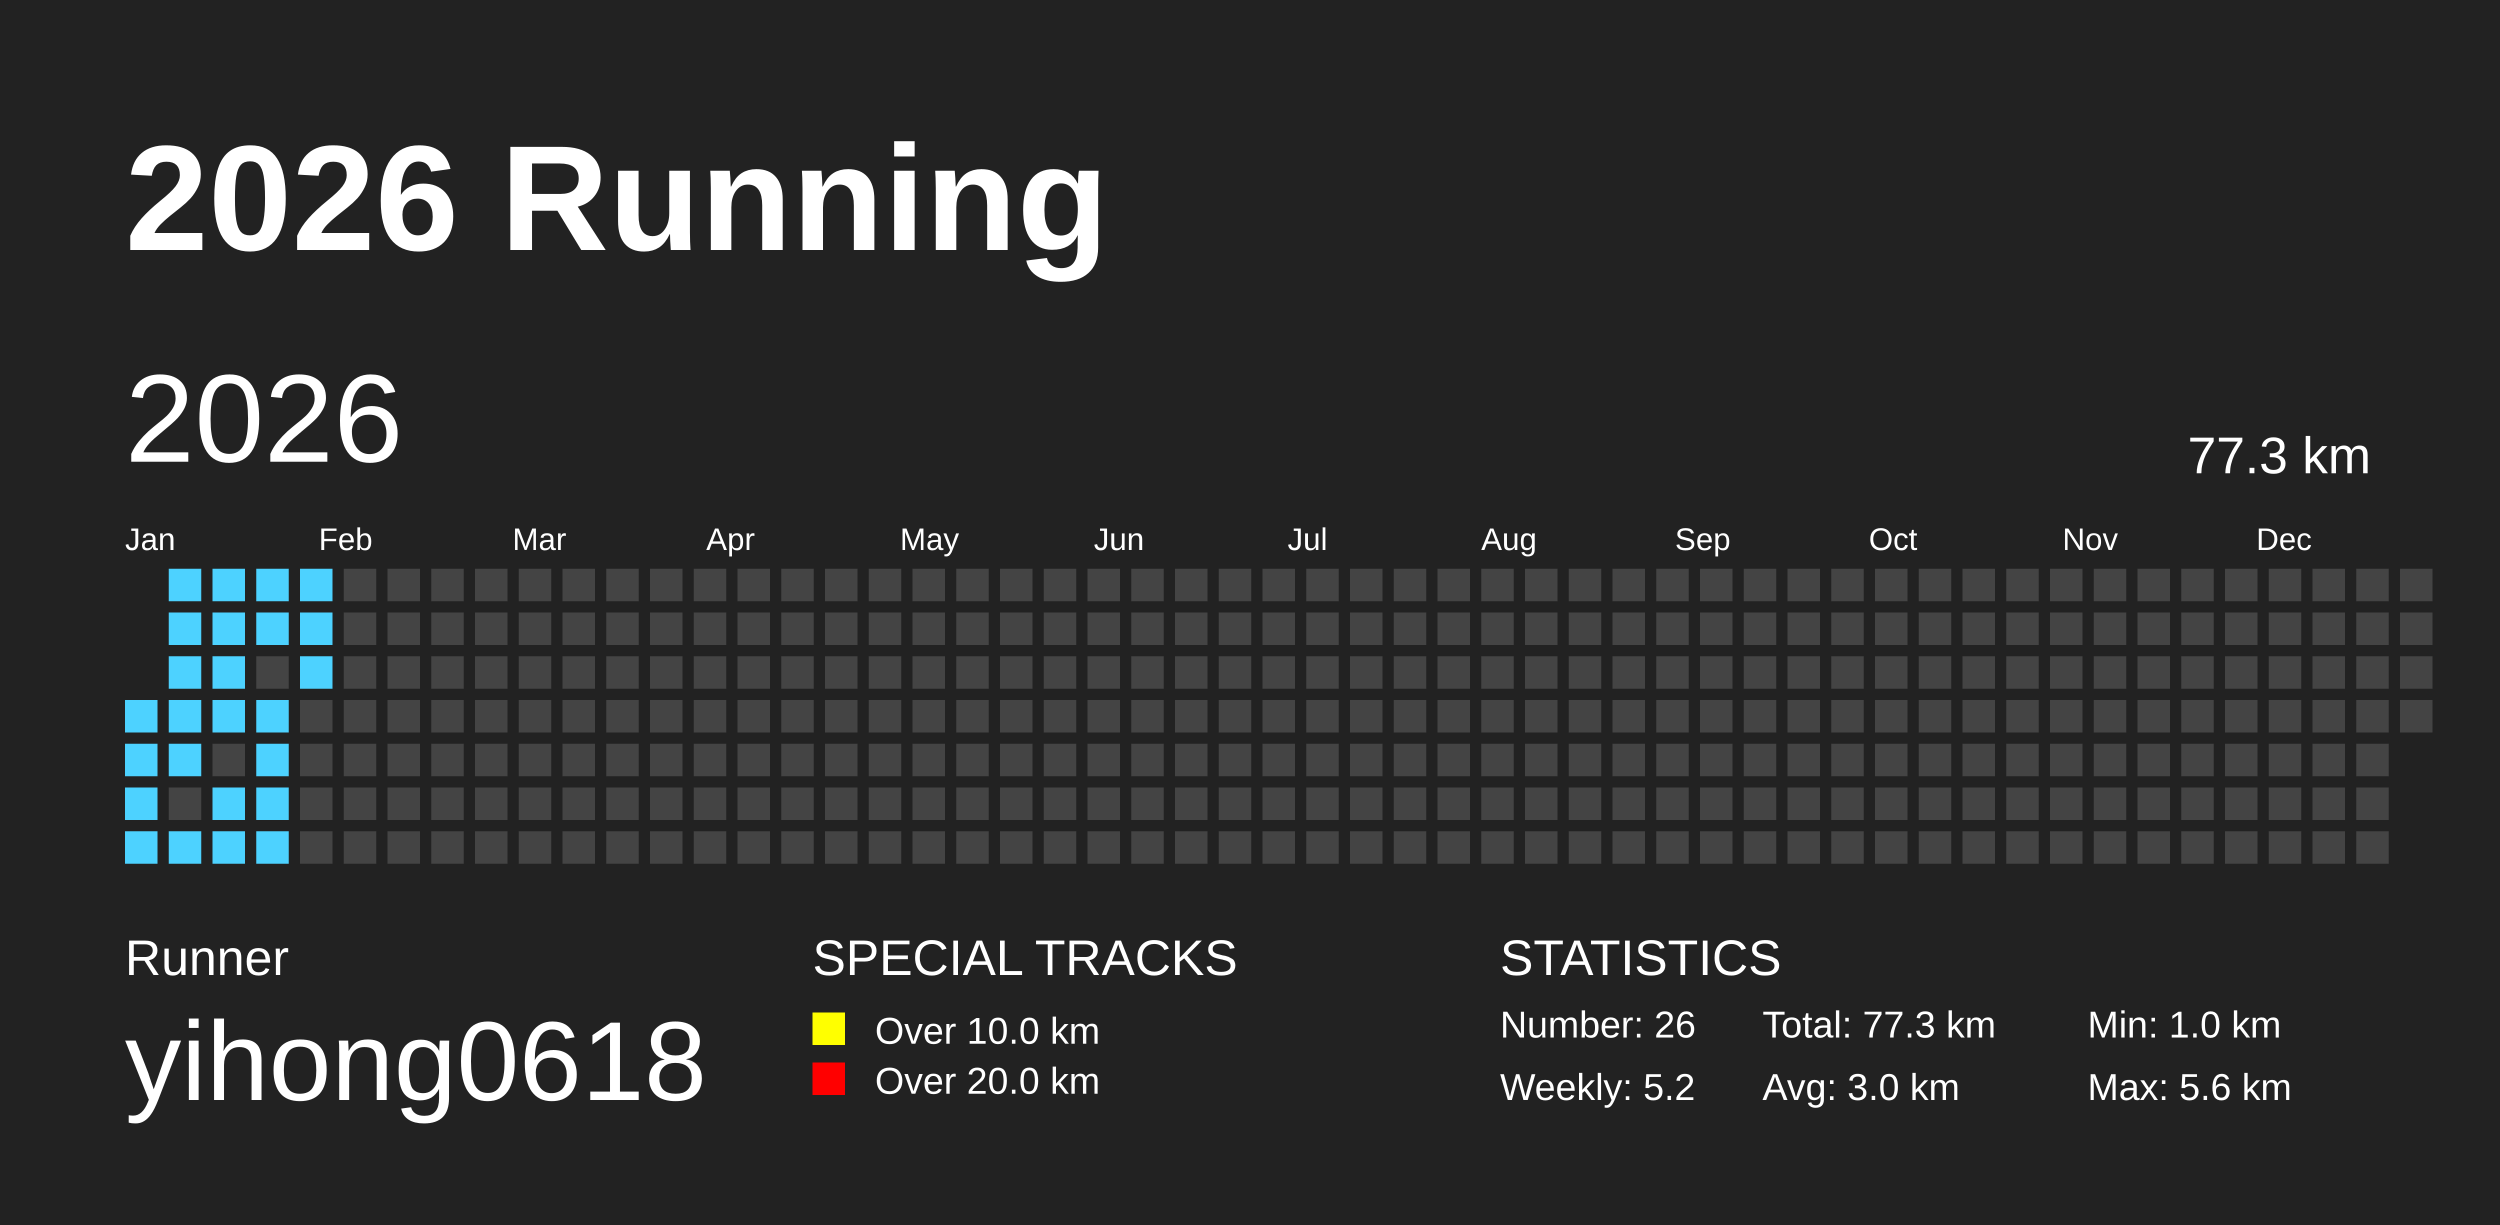
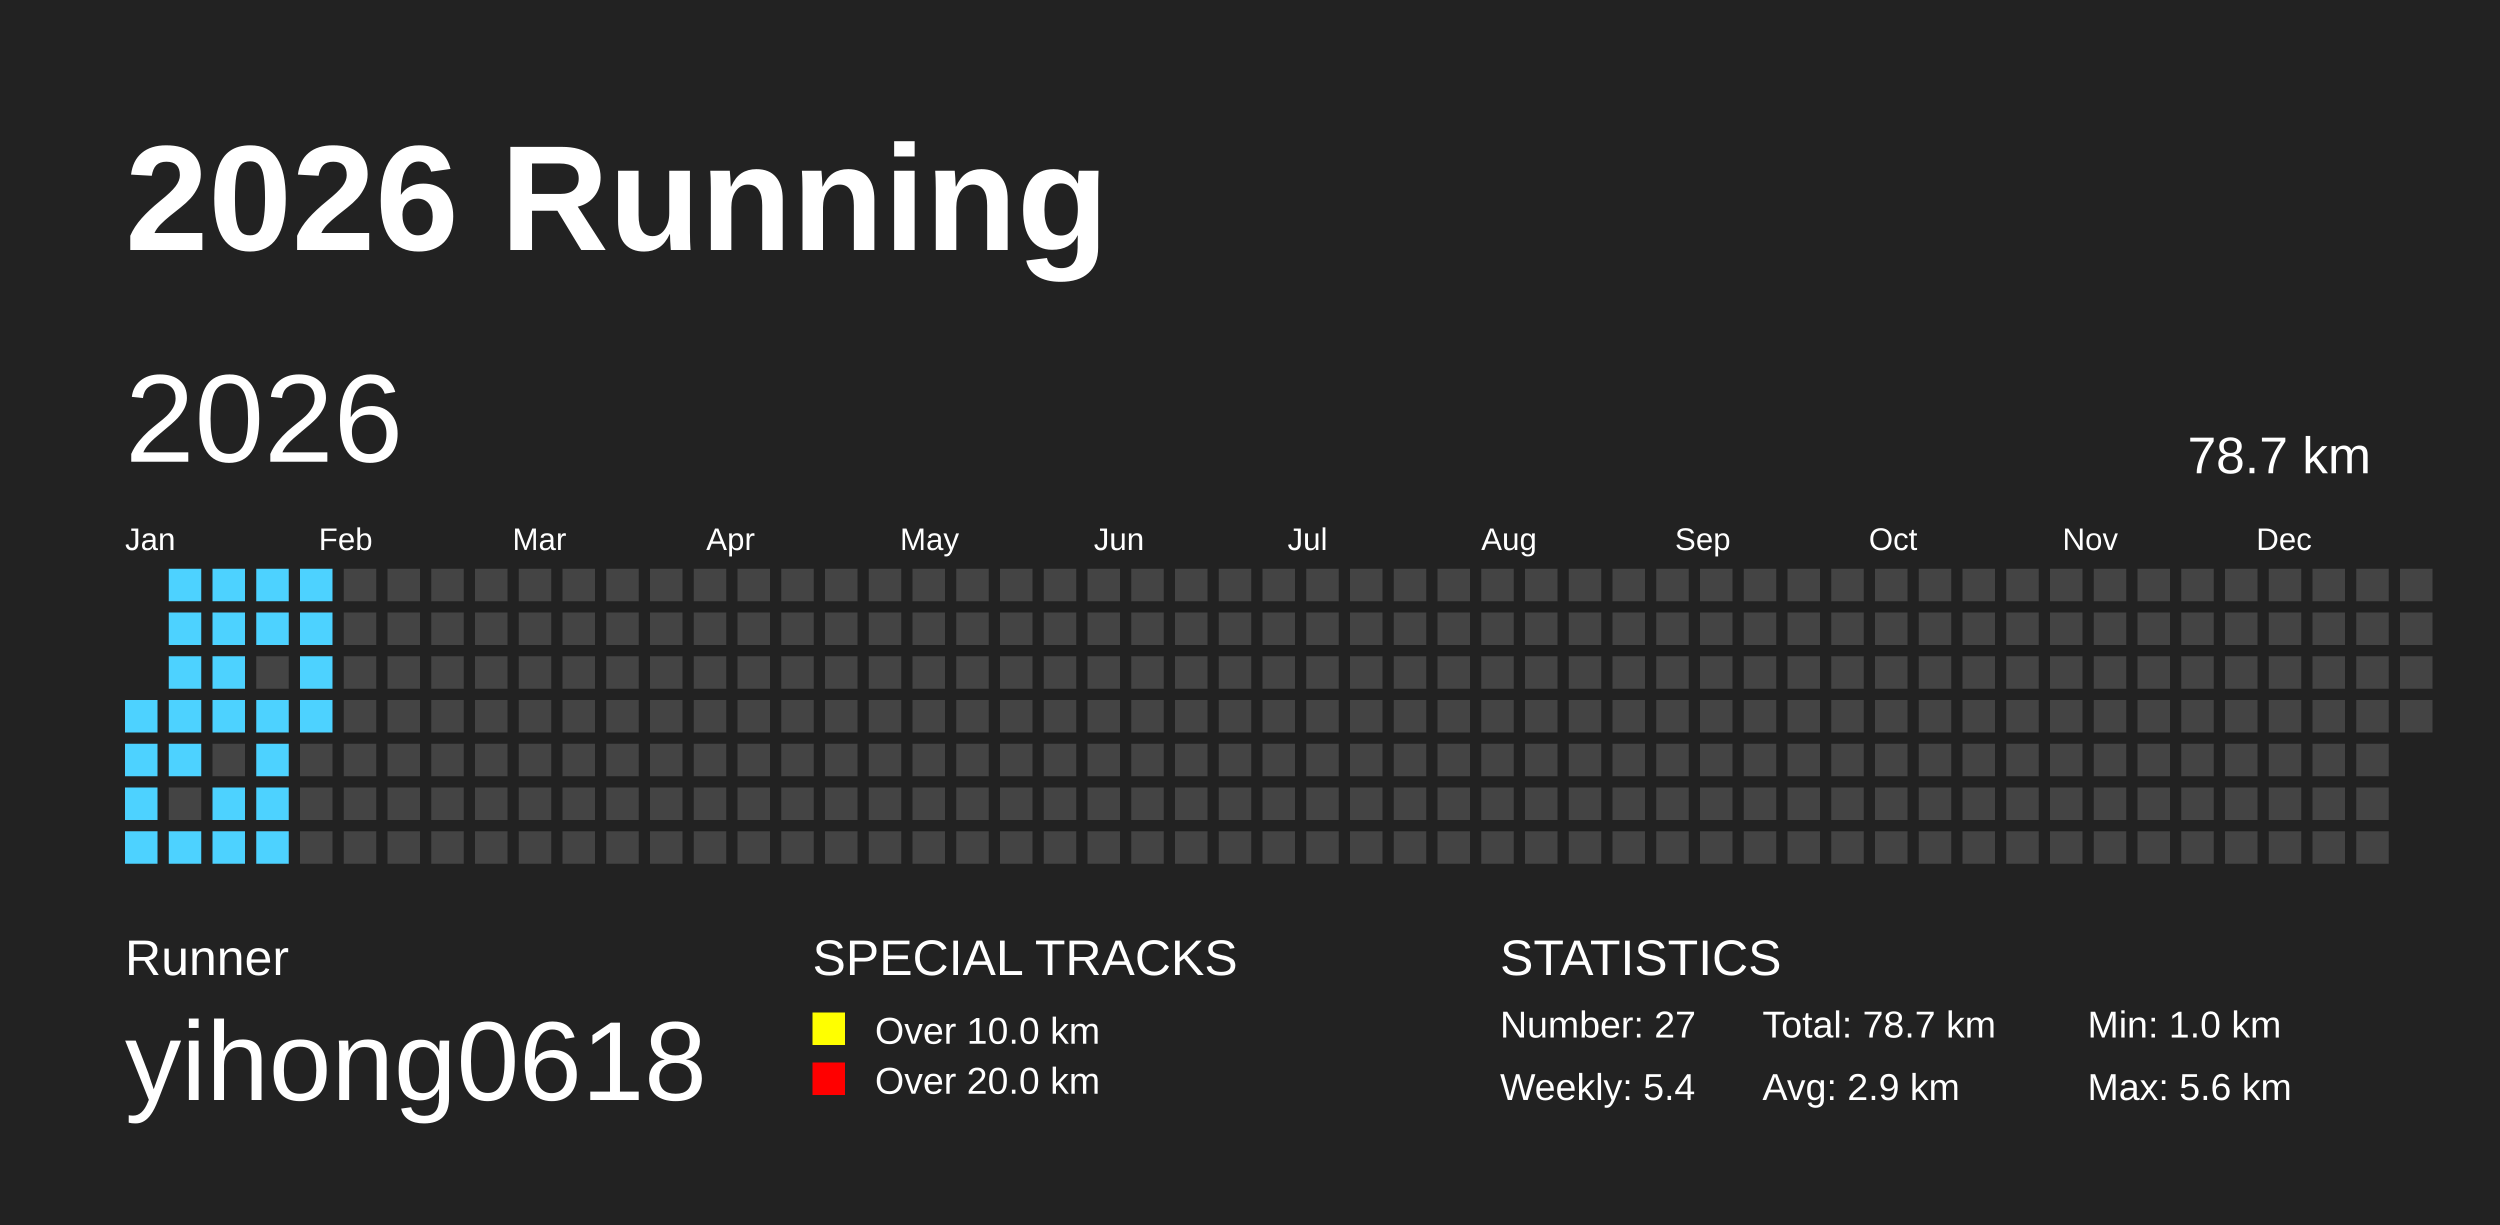
<svg xmlns="http://www.w3.org/2000/svg" baseProfile="full" height="98mm" version="1.1" viewBox="0,0,200,98" width="200mm">
  <defs />
  <rect fill="#222222" height="98" width="200" x="0" y="0" />
  <text fill="#FFFFFF" style="font-size:12px; font-family:Arial; font-weight:bold;" x="10" y="20">2026 Running</text>
  <text fill="#FFFFFF" style="font-size:4px; font-family:Arial" x="10" y="78">Runner</text>
  <text fill="#FFFFFF" style="font-size:9px; font-family:Arial" x="10" y="88">yihong0618</text>
  <text fill="#FFFFFF" style="font-size:4px; font-family:Arial" x="65" y="78">SPECIAL TRACKS</text>
  <rect fill="yellow" height="2.6" width="2.6" x="65" y="81" />
  <text fill="#FFFFFF" style="font-size:3px; font-family:Arial" x="70" y="83.5">Over 10.0 km</text>
  <rect fill="red" height="2.6" width="2.6" x="65" y="85" />
  <text fill="#FFFFFF" style="font-size:3px; font-family:Arial" x="70" y="87.5">Over 20.0 km</text>
  <text fill="#FFFFFF" style="font-size:4px; font-family:Arial" x="120" y="78">STATISTICS</text>
-   <text fill="#FFFFFF" style="font-size:3px; font-family:Arial" x="120" y="83">Number: 26</text>
-   <text fill="#FFFFFF" style="font-size:3px; font-family:Arial" x="120" y="88">Weekly: 5.2</text>
-   <text fill="#FFFFFF" style="font-size:3px; font-family:Arial" x="141" y="83">Total: 77.3 km</text>
-   <text fill="#FFFFFF" style="font-size:3px; font-family:Arial" x="141" y="88">Avg: 3.0 km</text>
+   <text fill="#FFFFFF" style="font-size:3px; font-family:Arial" x="120" y="83">Number: 27</text>
+   <text fill="#FFFFFF" style="font-size:3px; font-family:Arial" x="120" y="88">Weekly: 5.4</text>
+   <text fill="#FFFFFF" style="font-size:3px; font-family:Arial" x="141" y="83">Total: 78.7 km</text>
+   <text fill="#FFFFFF" style="font-size:3px; font-family:Arial" x="141" y="88">Avg: 2.9 km</text>
  <text fill="#FFFFFF" style="font-size:3px; font-family:Arial" x="167" y="83">Min: 1.0 km</text>
  <text fill="#FFFFFF" style="font-size:3px; font-family:Arial" x="167" y="88">Max: 5.6 km</text>
  <text dominant-baseline="hanging" fill="#FFFFFF" style="font-size:10.0px; font-family:Arial;" x="10" y="30">2026</text>
-   <text dominant-baseline="hanging" fill="#FFFFFF" style="font-size:4.125px; font-family:Arial;" x="175" y="35">77.3 km</text>
+   <text dominant-baseline="hanging" fill="#FFFFFF" style="font-size:4.125px; font-family:Arial;" x="175" y="35">78.7 km</text>
  <text fill="#FFFFFF" style="font-size:2.5px; font-family:Arial" x="10.0" y="44">Jan</text>
  <text fill="#FFFFFF" style="font-size:2.5px; font-family:Arial" x="25.5" y="44">Feb</text>
  <text fill="#FFFFFF" style="font-size:2.5px; font-family:Arial" x="41.0" y="44">Mar</text>
  <text fill="#FFFFFF" style="font-size:2.5px; font-family:Arial" x="56.5" y="44">Apr</text>
  <text fill="#FFFFFF" style="font-size:2.5px; font-family:Arial" x="72.0" y="44">May</text>
  <text fill="#FFFFFF" style="font-size:2.5px; font-family:Arial" x="87.5" y="44">Jun</text>
  <text fill="#FFFFFF" style="font-size:2.5px; font-family:Arial" x="103.0" y="44">Jul</text>
  <text fill="#FFFFFF" style="font-size:2.5px; font-family:Arial" x="118.5" y="44">Aug</text>
  <text fill="#FFFFFF" style="font-size:2.5px; font-family:Arial" x="134.0" y="44">Sep</text>
  <text fill="#FFFFFF" style="font-size:2.5px; font-family:Arial" x="149.5" y="44">Oct</text>
  <text fill="#FFFFFF" style="font-size:2.5px; font-family:Arial" x="165.0" y="44">Nov</text>
  <text fill="#FFFFFF" style="font-size:2.5px; font-family:Arial" x="180.5" y="44">Dec</text>
  <rect fill="#4DD2FF" height="2.6" width="2.6" x="10.0" y="56.0" />
  <rect fill="#4DD2FF" height="2.6" width="2.6" x="10.0" y="59.5" />
  <rect fill="#4DD2FF" height="2.6" width="2.6" x="10.0" y="63.0" />
  <rect fill="#4DD2FF" height="2.6" width="2.6" x="10.0" y="66.5" />
  <rect fill="#4DD2FF" height="2.6" width="2.6" x="13.5" y="45.5" />
  <rect fill="#4DD2FF" height="2.6" width="2.6" x="13.5" y="49.0" />
  <rect fill="#4DD2FF" height="2.6" width="2.6" x="13.5" y="52.5" />
  <rect fill="#4DD2FF" height="2.6" width="2.6" x="13.5" y="56.0" />
  <rect fill="#4DD2FF" height="2.6" width="2.6" x="13.5" y="59.5" />
  <rect fill="#444444" height="2.6" width="2.6" x="13.5" y="63.0" />
  <rect fill="#4DD2FF" height="2.6" width="2.6" x="13.5" y="66.5" />
  <rect fill="#4DD2FF" height="2.6" width="2.6" x="17.0" y="45.5" />
  <rect fill="#4DD2FF" height="2.6" width="2.6" x="17.0" y="49.0" />
  <rect fill="#4DD2FF" height="2.6" width="2.6" x="17.0" y="52.5" />
  <rect fill="#4DD2FF" height="2.6" width="2.6" x="17.0" y="56.0" />
  <rect fill="#444444" height="2.6" width="2.6" x="17.0" y="59.5" />
  <rect fill="#4DD2FF" height="2.6" width="2.6" x="17.0" y="63.0" />
  <rect fill="#4DD2FF" height="2.6" width="2.6" x="17.0" y="66.5" />
  <rect fill="#4DD2FF" height="2.6" width="2.6" x="20.5" y="45.5" />
  <rect fill="#4DD2FF" height="2.6" width="2.6" x="20.5" y="49.0" />
  <rect fill="#444444" height="2.6" width="2.6" x="20.5" y="52.5" />
  <rect fill="#4DD2FF" height="2.6" width="2.6" x="20.5" y="56.0" />
  <rect fill="#4DD2FF" height="2.6" width="2.6" x="20.5" y="59.5" />
  <rect fill="#4DD2FF" height="2.6" width="2.6" x="20.5" y="63.0" />
  <rect fill="#4DD2FF" height="2.6" width="2.6" x="20.5" y="66.5" />
  <rect fill="#4DD2FF" height="2.6" width="2.6" x="24.0" y="45.5" />
  <rect fill="#4DD2FF" height="2.6" width="2.6" x="24.0" y="49.0" />
  <rect fill="#4DD2FF" height="2.6" width="2.6" x="24.0" y="52.5" />
-   <rect fill="#444444" height="2.6" width="2.6" x="24.0" y="56.0" />
+   <rect fill="#4DD2FF" height="2.6" width="2.6" x="24.0" y="56.0" />
  <rect fill="#444444" height="2.6" width="2.6" x="24.0" y="59.5" />
  <rect fill="#444444" height="2.6" width="2.6" x="24.0" y="63.0" />
  <rect fill="#444444" height="2.6" width="2.6" x="24.0" y="66.5" />
  <rect fill="#444444" height="2.6" width="2.6" x="27.5" y="45.5" />
  <rect fill="#444444" height="2.6" width="2.6" x="27.5" y="49.0" />
  <rect fill="#444444" height="2.6" width="2.6" x="27.5" y="52.5" />
  <rect fill="#444444" height="2.6" width="2.6" x="27.5" y="56.0" />
  <rect fill="#444444" height="2.6" width="2.6" x="27.5" y="59.5" />
  <rect fill="#444444" height="2.6" width="2.6" x="27.5" y="63.0" />
  <rect fill="#444444" height="2.6" width="2.6" x="27.5" y="66.5" />
  <rect fill="#444444" height="2.6" width="2.6" x="31.0" y="45.5" />
  <rect fill="#444444" height="2.6" width="2.6" x="31.0" y="49.0" />
  <rect fill="#444444" height="2.6" width="2.6" x="31.0" y="52.5" />
  <rect fill="#444444" height="2.6" width="2.6" x="31.0" y="56.0" />
  <rect fill="#444444" height="2.6" width="2.6" x="31.0" y="59.5" />
  <rect fill="#444444" height="2.6" width="2.6" x="31.0" y="63.0" />
  <rect fill="#444444" height="2.6" width="2.6" x="31.0" y="66.5" />
  <rect fill="#444444" height="2.6" width="2.6" x="34.5" y="45.5" />
  <rect fill="#444444" height="2.6" width="2.6" x="34.5" y="49.0" />
  <rect fill="#444444" height="2.6" width="2.6" x="34.5" y="52.5" />
  <rect fill="#444444" height="2.6" width="2.6" x="34.5" y="56.0" />
  <rect fill="#444444" height="2.6" width="2.6" x="34.5" y="59.5" />
  <rect fill="#444444" height="2.6" width="2.6" x="34.5" y="63.0" />
  <rect fill="#444444" height="2.6" width="2.6" x="34.5" y="66.5" />
  <rect fill="#444444" height="2.6" width="2.6" x="38.0" y="45.5" />
  <rect fill="#444444" height="2.6" width="2.6" x="38.0" y="49.0" />
  <rect fill="#444444" height="2.6" width="2.6" x="38.0" y="52.5" />
  <rect fill="#444444" height="2.6" width="2.6" x="38.0" y="56.0" />
  <rect fill="#444444" height="2.6" width="2.6" x="38.0" y="59.5" />
  <rect fill="#444444" height="2.6" width="2.6" x="38.0" y="63.0" />
  <rect fill="#444444" height="2.6" width="2.6" x="38.0" y="66.5" />
  <rect fill="#444444" height="2.6" width="2.6" x="41.5" y="45.5" />
  <rect fill="#444444" height="2.6" width="2.6" x="41.5" y="49.0" />
  <rect fill="#444444" height="2.6" width="2.6" x="41.5" y="52.5" />
  <rect fill="#444444" height="2.6" width="2.6" x="41.5" y="56.0" />
  <rect fill="#444444" height="2.6" width="2.6" x="41.5" y="59.5" />
  <rect fill="#444444" height="2.6" width="2.6" x="41.5" y="63.0" />
  <rect fill="#444444" height="2.6" width="2.6" x="41.5" y="66.5" />
  <rect fill="#444444" height="2.6" width="2.6" x="45.0" y="45.5" />
  <rect fill="#444444" height="2.6" width="2.6" x="45.0" y="49.0" />
  <rect fill="#444444" height="2.6" width="2.6" x="45.0" y="52.5" />
  <rect fill="#444444" height="2.6" width="2.6" x="45.0" y="56.0" />
  <rect fill="#444444" height="2.6" width="2.6" x="45.0" y="59.5" />
  <rect fill="#444444" height="2.6" width="2.6" x="45.0" y="63.0" />
  <rect fill="#444444" height="2.6" width="2.6" x="45.0" y="66.5" />
  <rect fill="#444444" height="2.6" width="2.6" x="48.5" y="45.5" />
  <rect fill="#444444" height="2.6" width="2.6" x="48.5" y="49.0" />
  <rect fill="#444444" height="2.6" width="2.6" x="48.5" y="52.5" />
  <rect fill="#444444" height="2.6" width="2.6" x="48.5" y="56.0" />
  <rect fill="#444444" height="2.6" width="2.6" x="48.5" y="59.5" />
  <rect fill="#444444" height="2.6" width="2.6" x="48.5" y="63.0" />
  <rect fill="#444444" height="2.6" width="2.6" x="48.5" y="66.5" />
  <rect fill="#444444" height="2.6" width="2.6" x="52.0" y="45.5" />
  <rect fill="#444444" height="2.6" width="2.6" x="52.0" y="49.0" />
  <rect fill="#444444" height="2.6" width="2.6" x="52.0" y="52.5" />
  <rect fill="#444444" height="2.6" width="2.6" x="52.0" y="56.0" />
  <rect fill="#444444" height="2.6" width="2.6" x="52.0" y="59.5" />
  <rect fill="#444444" height="2.6" width="2.6" x="52.0" y="63.0" />
  <rect fill="#444444" height="2.6" width="2.6" x="52.0" y="66.5" />
  <rect fill="#444444" height="2.6" width="2.6" x="55.5" y="45.5" />
  <rect fill="#444444" height="2.6" width="2.6" x="55.5" y="49.0" />
  <rect fill="#444444" height="2.6" width="2.6" x="55.5" y="52.5" />
  <rect fill="#444444" height="2.6" width="2.6" x="55.5" y="56.0" />
  <rect fill="#444444" height="2.6" width="2.6" x="55.5" y="59.5" />
  <rect fill="#444444" height="2.6" width="2.6" x="55.5" y="63.0" />
  <rect fill="#444444" height="2.6" width="2.6" x="55.5" y="66.5" />
  <rect fill="#444444" height="2.6" width="2.6" x="59.0" y="45.5" />
  <rect fill="#444444" height="2.6" width="2.6" x="59.0" y="49.0" />
  <rect fill="#444444" height="2.6" width="2.6" x="59.0" y="52.5" />
  <rect fill="#444444" height="2.6" width="2.6" x="59.0" y="56.0" />
  <rect fill="#444444" height="2.6" width="2.6" x="59.0" y="59.5" />
  <rect fill="#444444" height="2.6" width="2.6" x="59.0" y="63.0" />
  <rect fill="#444444" height="2.6" width="2.6" x="59.0" y="66.5" />
  <rect fill="#444444" height="2.6" width="2.6" x="62.5" y="45.5" />
  <rect fill="#444444" height="2.6" width="2.6" x="62.5" y="49.0" />
  <rect fill="#444444" height="2.6" width="2.6" x="62.5" y="52.5" />
  <rect fill="#444444" height="2.6" width="2.6" x="62.5" y="56.0" />
  <rect fill="#444444" height="2.6" width="2.6" x="62.5" y="59.5" />
  <rect fill="#444444" height="2.6" width="2.6" x="62.5" y="63.0" />
  <rect fill="#444444" height="2.6" width="2.6" x="62.5" y="66.5" />
  <rect fill="#444444" height="2.6" width="2.6" x="66.0" y="45.5" />
  <rect fill="#444444" height="2.6" width="2.6" x="66.0" y="49.0" />
  <rect fill="#444444" height="2.6" width="2.6" x="66.0" y="52.5" />
  <rect fill="#444444" height="2.6" width="2.6" x="66.0" y="56.0" />
  <rect fill="#444444" height="2.6" width="2.6" x="66.0" y="59.5" />
  <rect fill="#444444" height="2.6" width="2.6" x="66.0" y="63.0" />
  <rect fill="#444444" height="2.6" width="2.6" x="66.0" y="66.5" />
  <rect fill="#444444" height="2.6" width="2.6" x="69.5" y="45.5" />
  <rect fill="#444444" height="2.6" width="2.6" x="69.5" y="49.0" />
  <rect fill="#444444" height="2.6" width="2.6" x="69.5" y="52.5" />
  <rect fill="#444444" height="2.6" width="2.6" x="69.5" y="56.0" />
  <rect fill="#444444" height="2.6" width="2.6" x="69.5" y="59.5" />
  <rect fill="#444444" height="2.6" width="2.6" x="69.5" y="63.0" />
  <rect fill="#444444" height="2.6" width="2.6" x="69.5" y="66.5" />
  <rect fill="#444444" height="2.6" width="2.6" x="73.0" y="45.5" />
  <rect fill="#444444" height="2.6" width="2.6" x="73.0" y="49.0" />
  <rect fill="#444444" height="2.6" width="2.6" x="73.0" y="52.5" />
  <rect fill="#444444" height="2.6" width="2.6" x="73.0" y="56.0" />
  <rect fill="#444444" height="2.6" width="2.6" x="73.0" y="59.5" />
  <rect fill="#444444" height="2.6" width="2.6" x="73.0" y="63.0" />
  <rect fill="#444444" height="2.6" width="2.6" x="73.0" y="66.5" />
  <rect fill="#444444" height="2.6" width="2.6" x="76.5" y="45.5" />
  <rect fill="#444444" height="2.6" width="2.6" x="76.5" y="49.0" />
  <rect fill="#444444" height="2.6" width="2.6" x="76.5" y="52.5" />
  <rect fill="#444444" height="2.6" width="2.6" x="76.5" y="56.0" />
  <rect fill="#444444" height="2.6" width="2.6" x="76.5" y="59.5" />
  <rect fill="#444444" height="2.6" width="2.6" x="76.5" y="63.0" />
  <rect fill="#444444" height="2.6" width="2.6" x="76.5" y="66.5" />
  <rect fill="#444444" height="2.6" width="2.6" x="80.0" y="45.5" />
  <rect fill="#444444" height="2.6" width="2.6" x="80.0" y="49.0" />
  <rect fill="#444444" height="2.6" width="2.6" x="80.0" y="52.5" />
  <rect fill="#444444" height="2.6" width="2.6" x="80.0" y="56.0" />
  <rect fill="#444444" height="2.6" width="2.6" x="80.0" y="59.5" />
  <rect fill="#444444" height="2.6" width="2.6" x="80.0" y="63.0" />
  <rect fill="#444444" height="2.6" width="2.6" x="80.0" y="66.5" />
  <rect fill="#444444" height="2.6" width="2.6" x="83.5" y="45.5" />
  <rect fill="#444444" height="2.6" width="2.6" x="83.5" y="49.0" />
  <rect fill="#444444" height="2.6" width="2.6" x="83.5" y="52.5" />
  <rect fill="#444444" height="2.6" width="2.6" x="83.5" y="56.0" />
  <rect fill="#444444" height="2.6" width="2.6" x="83.5" y="59.5" />
  <rect fill="#444444" height="2.6" width="2.6" x="83.5" y="63.0" />
  <rect fill="#444444" height="2.6" width="2.6" x="83.5" y="66.5" />
  <rect fill="#444444" height="2.6" width="2.6" x="87.0" y="45.5" />
  <rect fill="#444444" height="2.6" width="2.6" x="87.0" y="49.0" />
  <rect fill="#444444" height="2.6" width="2.6" x="87.0" y="52.5" />
  <rect fill="#444444" height="2.6" width="2.6" x="87.0" y="56.0" />
  <rect fill="#444444" height="2.6" width="2.6" x="87.0" y="59.5" />
  <rect fill="#444444" height="2.6" width="2.6" x="87.0" y="63.0" />
  <rect fill="#444444" height="2.6" width="2.6" x="87.0" y="66.5" />
  <rect fill="#444444" height="2.6" width="2.6" x="90.5" y="45.5" />
  <rect fill="#444444" height="2.6" width="2.6" x="90.5" y="49.0" />
  <rect fill="#444444" height="2.6" width="2.6" x="90.5" y="52.5" />
  <rect fill="#444444" height="2.6" width="2.6" x="90.5" y="56.0" />
  <rect fill="#444444" height="2.6" width="2.6" x="90.5" y="59.5" />
  <rect fill="#444444" height="2.6" width="2.6" x="90.5" y="63.0" />
  <rect fill="#444444" height="2.6" width="2.6" x="90.5" y="66.5" />
  <rect fill="#444444" height="2.6" width="2.6" x="94.0" y="45.5" />
  <rect fill="#444444" height="2.6" width="2.6" x="94.0" y="49.0" />
  <rect fill="#444444" height="2.6" width="2.6" x="94.0" y="52.5" />
  <rect fill="#444444" height="2.6" width="2.6" x="94.0" y="56.0" />
  <rect fill="#444444" height="2.6" width="2.6" x="94.0" y="59.5" />
  <rect fill="#444444" height="2.6" width="2.6" x="94.0" y="63.0" />
  <rect fill="#444444" height="2.6" width="2.6" x="94.0" y="66.5" />
  <rect fill="#444444" height="2.6" width="2.6" x="97.5" y="45.5" />
  <rect fill="#444444" height="2.6" width="2.6" x="97.5" y="49.0" />
  <rect fill="#444444" height="2.6" width="2.6" x="97.5" y="52.5" />
  <rect fill="#444444" height="2.6" width="2.6" x="97.5" y="56.0" />
  <rect fill="#444444" height="2.6" width="2.6" x="97.5" y="59.5" />
  <rect fill="#444444" height="2.6" width="2.6" x="97.5" y="63.0" />
  <rect fill="#444444" height="2.6" width="2.6" x="97.5" y="66.5" />
  <rect fill="#444444" height="2.6" width="2.6" x="101.0" y="45.5" />
  <rect fill="#444444" height="2.6" width="2.6" x="101.0" y="49.0" />
  <rect fill="#444444" height="2.6" width="2.6" x="101.0" y="52.5" />
  <rect fill="#444444" height="2.6" width="2.6" x="101.0" y="56.0" />
  <rect fill="#444444" height="2.6" width="2.6" x="101.0" y="59.5" />
  <rect fill="#444444" height="2.6" width="2.6" x="101.0" y="63.0" />
  <rect fill="#444444" height="2.6" width="2.6" x="101.0" y="66.5" />
  <rect fill="#444444" height="2.6" width="2.6" x="104.5" y="45.5" />
  <rect fill="#444444" height="2.6" width="2.6" x="104.5" y="49.0" />
  <rect fill="#444444" height="2.6" width="2.6" x="104.5" y="52.5" />
  <rect fill="#444444" height="2.6" width="2.6" x="104.5" y="56.0" />
  <rect fill="#444444" height="2.6" width="2.6" x="104.5" y="59.5" />
  <rect fill="#444444" height="2.6" width="2.6" x="104.5" y="63.0" />
  <rect fill="#444444" height="2.6" width="2.6" x="104.5" y="66.5" />
  <rect fill="#444444" height="2.6" width="2.6" x="108.0" y="45.5" />
  <rect fill="#444444" height="2.6" width="2.6" x="108.0" y="49.0" />
  <rect fill="#444444" height="2.6" width="2.6" x="108.0" y="52.5" />
  <rect fill="#444444" height="2.6" width="2.6" x="108.0" y="56.0" />
  <rect fill="#444444" height="2.6" width="2.6" x="108.0" y="59.5" />
  <rect fill="#444444" height="2.6" width="2.6" x="108.0" y="63.0" />
  <rect fill="#444444" height="2.6" width="2.6" x="108.0" y="66.5" />
  <rect fill="#444444" height="2.6" width="2.6" x="111.5" y="45.5" />
  <rect fill="#444444" height="2.6" width="2.6" x="111.5" y="49.0" />
  <rect fill="#444444" height="2.6" width="2.6" x="111.5" y="52.5" />
  <rect fill="#444444" height="2.6" width="2.6" x="111.5" y="56.0" />
  <rect fill="#444444" height="2.6" width="2.6" x="111.5" y="59.5" />
  <rect fill="#444444" height="2.6" width="2.6" x="111.5" y="63.0" />
  <rect fill="#444444" height="2.6" width="2.6" x="111.5" y="66.5" />
  <rect fill="#444444" height="2.6" width="2.6" x="115.0" y="45.5" />
  <rect fill="#444444" height="2.6" width="2.6" x="115.0" y="49.0" />
  <rect fill="#444444" height="2.6" width="2.6" x="115.0" y="52.5" />
  <rect fill="#444444" height="2.6" width="2.6" x="115.0" y="56.0" />
  <rect fill="#444444" height="2.6" width="2.6" x="115.0" y="59.5" />
  <rect fill="#444444" height="2.6" width="2.6" x="115.0" y="63.0" />
  <rect fill="#444444" height="2.6" width="2.6" x="115.0" y="66.5" />
  <rect fill="#444444" height="2.6" width="2.6" x="118.5" y="45.5" />
  <rect fill="#444444" height="2.6" width="2.6" x="118.5" y="49.0" />
  <rect fill="#444444" height="2.6" width="2.6" x="118.5" y="52.5" />
  <rect fill="#444444" height="2.6" width="2.6" x="118.5" y="56.0" />
  <rect fill="#444444" height="2.6" width="2.6" x="118.5" y="59.5" />
  <rect fill="#444444" height="2.6" width="2.6" x="118.5" y="63.0" />
  <rect fill="#444444" height="2.6" width="2.6" x="118.5" y="66.5" />
  <rect fill="#444444" height="2.6" width="2.6" x="122.0" y="45.5" />
  <rect fill="#444444" height="2.6" width="2.6" x="122.0" y="49.0" />
  <rect fill="#444444" height="2.6" width="2.6" x="122.0" y="52.5" />
  <rect fill="#444444" height="2.6" width="2.6" x="122.0" y="56.0" />
  <rect fill="#444444" height="2.6" width="2.6" x="122.0" y="59.5" />
  <rect fill="#444444" height="2.6" width="2.6" x="122.0" y="63.0" />
  <rect fill="#444444" height="2.6" width="2.6" x="122.0" y="66.5" />
  <rect fill="#444444" height="2.6" width="2.6" x="125.5" y="45.5" />
  <rect fill="#444444" height="2.6" width="2.6" x="125.5" y="49.0" />
  <rect fill="#444444" height="2.6" width="2.6" x="125.5" y="52.5" />
  <rect fill="#444444" height="2.6" width="2.6" x="125.5" y="56.0" />
  <rect fill="#444444" height="2.6" width="2.6" x="125.5" y="59.5" />
  <rect fill="#444444" height="2.6" width="2.6" x="125.5" y="63.0" />
  <rect fill="#444444" height="2.6" width="2.6" x="125.5" y="66.5" />
  <rect fill="#444444" height="2.6" width="2.6" x="129.0" y="45.5" />
  <rect fill="#444444" height="2.6" width="2.6" x="129.0" y="49.0" />
  <rect fill="#444444" height="2.6" width="2.6" x="129.0" y="52.5" />
  <rect fill="#444444" height="2.6" width="2.6" x="129.0" y="56.0" />
  <rect fill="#444444" height="2.6" width="2.6" x="129.0" y="59.5" />
  <rect fill="#444444" height="2.6" width="2.6" x="129.0" y="63.0" />
  <rect fill="#444444" height="2.6" width="2.6" x="129.0" y="66.5" />
  <rect fill="#444444" height="2.6" width="2.6" x="132.5" y="45.5" />
  <rect fill="#444444" height="2.6" width="2.6" x="132.5" y="49.0" />
  <rect fill="#444444" height="2.6" width="2.6" x="132.5" y="52.5" />
  <rect fill="#444444" height="2.6" width="2.6" x="132.5" y="56.0" />
  <rect fill="#444444" height="2.6" width="2.6" x="132.5" y="59.5" />
  <rect fill="#444444" height="2.6" width="2.6" x="132.5" y="63.0" />
  <rect fill="#444444" height="2.6" width="2.6" x="132.5" y="66.5" />
  <rect fill="#444444" height="2.6" width="2.6" x="136.0" y="45.5" />
  <rect fill="#444444" height="2.6" width="2.6" x="136.0" y="49.0" />
  <rect fill="#444444" height="2.6" width="2.6" x="136.0" y="52.5" />
  <rect fill="#444444" height="2.6" width="2.6" x="136.0" y="56.0" />
  <rect fill="#444444" height="2.6" width="2.6" x="136.0" y="59.5" />
  <rect fill="#444444" height="2.6" width="2.6" x="136.0" y="63.0" />
  <rect fill="#444444" height="2.6" width="2.6" x="136.0" y="66.5" />
  <rect fill="#444444" height="2.6" width="2.6" x="139.5" y="45.5" />
  <rect fill="#444444" height="2.6" width="2.6" x="139.5" y="49.0" />
  <rect fill="#444444" height="2.6" width="2.6" x="139.5" y="52.5" />
  <rect fill="#444444" height="2.6" width="2.6" x="139.5" y="56.0" />
  <rect fill="#444444" height="2.6" width="2.6" x="139.5" y="59.5" />
  <rect fill="#444444" height="2.6" width="2.6" x="139.5" y="63.0" />
  <rect fill="#444444" height="2.6" width="2.6" x="139.5" y="66.5" />
  <rect fill="#444444" height="2.6" width="2.6" x="143.0" y="45.5" />
  <rect fill="#444444" height="2.6" width="2.6" x="143.0" y="49.0" />
  <rect fill="#444444" height="2.6" width="2.6" x="143.0" y="52.5" />
  <rect fill="#444444" height="2.6" width="2.6" x="143.0" y="56.0" />
  <rect fill="#444444" height="2.6" width="2.6" x="143.0" y="59.5" />
  <rect fill="#444444" height="2.6" width="2.6" x="143.0" y="63.0" />
  <rect fill="#444444" height="2.6" width="2.6" x="143.0" y="66.5" />
  <rect fill="#444444" height="2.6" width="2.6" x="146.5" y="45.5" />
  <rect fill="#444444" height="2.6" width="2.6" x="146.5" y="49.0" />
  <rect fill="#444444" height="2.6" width="2.6" x="146.5" y="52.5" />
  <rect fill="#444444" height="2.6" width="2.6" x="146.5" y="56.0" />
  <rect fill="#444444" height="2.6" width="2.6" x="146.5" y="59.5" />
  <rect fill="#444444" height="2.6" width="2.6" x="146.5" y="63.0" />
  <rect fill="#444444" height="2.6" width="2.6" x="146.5" y="66.5" />
  <rect fill="#444444" height="2.6" width="2.6" x="150.0" y="45.5" />
  <rect fill="#444444" height="2.6" width="2.6" x="150.0" y="49.0" />
  <rect fill="#444444" height="2.6" width="2.6" x="150.0" y="52.5" />
  <rect fill="#444444" height="2.6" width="2.6" x="150.0" y="56.0" />
  <rect fill="#444444" height="2.6" width="2.6" x="150.0" y="59.5" />
  <rect fill="#444444" height="2.6" width="2.6" x="150.0" y="63.0" />
  <rect fill="#444444" height="2.6" width="2.6" x="150.0" y="66.5" />
  <rect fill="#444444" height="2.6" width="2.6" x="153.5" y="45.5" />
  <rect fill="#444444" height="2.6" width="2.6" x="153.5" y="49.0" />
  <rect fill="#444444" height="2.6" width="2.6" x="153.5" y="52.5" />
  <rect fill="#444444" height="2.6" width="2.6" x="153.5" y="56.0" />
  <rect fill="#444444" height="2.6" width="2.6" x="153.5" y="59.5" />
  <rect fill="#444444" height="2.6" width="2.6" x="153.5" y="63.0" />
  <rect fill="#444444" height="2.6" width="2.6" x="153.5" y="66.5" />
  <rect fill="#444444" height="2.6" width="2.6" x="157.0" y="45.5" />
  <rect fill="#444444" height="2.6" width="2.6" x="157.0" y="49.0" />
  <rect fill="#444444" height="2.6" width="2.6" x="157.0" y="52.5" />
  <rect fill="#444444" height="2.6" width="2.6" x="157.0" y="56.0" />
  <rect fill="#444444" height="2.6" width="2.6" x="157.0" y="59.5" />
  <rect fill="#444444" height="2.6" width="2.6" x="157.0" y="63.0" />
  <rect fill="#444444" height="2.6" width="2.6" x="157.0" y="66.5" />
  <rect fill="#444444" height="2.6" width="2.6" x="160.5" y="45.5" />
  <rect fill="#444444" height="2.6" width="2.6" x="160.5" y="49.0" />
  <rect fill="#444444" height="2.6" width="2.6" x="160.5" y="52.5" />
  <rect fill="#444444" height="2.6" width="2.6" x="160.5" y="56.0" />
  <rect fill="#444444" height="2.6" width="2.6" x="160.5" y="59.5" />
  <rect fill="#444444" height="2.6" width="2.6" x="160.5" y="63.0" />
  <rect fill="#444444" height="2.6" width="2.6" x="160.5" y="66.5" />
  <rect fill="#444444" height="2.6" width="2.6" x="164.0" y="45.5" />
  <rect fill="#444444" height="2.6" width="2.6" x="164.0" y="49.0" />
  <rect fill="#444444" height="2.6" width="2.6" x="164.0" y="52.5" />
  <rect fill="#444444" height="2.6" width="2.6" x="164.0" y="56.0" />
  <rect fill="#444444" height="2.6" width="2.6" x="164.0" y="59.5" />
  <rect fill="#444444" height="2.6" width="2.6" x="164.0" y="63.0" />
  <rect fill="#444444" height="2.6" width="2.6" x="164.0" y="66.5" />
  <rect fill="#444444" height="2.6" width="2.6" x="167.5" y="45.5" />
  <rect fill="#444444" height="2.6" width="2.6" x="167.5" y="49.0" />
  <rect fill="#444444" height="2.6" width="2.6" x="167.5" y="52.5" />
  <rect fill="#444444" height="2.6" width="2.6" x="167.5" y="56.0" />
  <rect fill="#444444" height="2.6" width="2.6" x="167.5" y="59.5" />
  <rect fill="#444444" height="2.6" width="2.6" x="167.5" y="63.0" />
  <rect fill="#444444" height="2.6" width="2.6" x="167.5" y="66.5" />
  <rect fill="#444444" height="2.6" width="2.6" x="171.0" y="45.5" />
  <rect fill="#444444" height="2.6" width="2.6" x="171.0" y="49.0" />
  <rect fill="#444444" height="2.6" width="2.6" x="171.0" y="52.5" />
  <rect fill="#444444" height="2.6" width="2.6" x="171.0" y="56.0" />
  <rect fill="#444444" height="2.6" width="2.6" x="171.0" y="59.5" />
  <rect fill="#444444" height="2.6" width="2.6" x="171.0" y="63.0" />
  <rect fill="#444444" height="2.6" width="2.6" x="171.0" y="66.5" />
  <rect fill="#444444" height="2.6" width="2.6" x="174.5" y="45.5" />
  <rect fill="#444444" height="2.6" width="2.6" x="174.5" y="49.0" />
  <rect fill="#444444" height="2.6" width="2.6" x="174.5" y="52.5" />
  <rect fill="#444444" height="2.6" width="2.6" x="174.5" y="56.0" />
  <rect fill="#444444" height="2.6" width="2.6" x="174.5" y="59.5" />
  <rect fill="#444444" height="2.6" width="2.6" x="174.5" y="63.0" />
  <rect fill="#444444" height="2.6" width="2.6" x="174.5" y="66.5" />
  <rect fill="#444444" height="2.6" width="2.6" x="178.0" y="45.5" />
  <rect fill="#444444" height="2.6" width="2.6" x="178.0" y="49.0" />
  <rect fill="#444444" height="2.6" width="2.6" x="178.0" y="52.5" />
  <rect fill="#444444" height="2.6" width="2.6" x="178.0" y="56.0" />
  <rect fill="#444444" height="2.6" width="2.6" x="178.0" y="59.5" />
  <rect fill="#444444" height="2.6" width="2.6" x="178.0" y="63.0" />
  <rect fill="#444444" height="2.6" width="2.6" x="178.0" y="66.5" />
  <rect fill="#444444" height="2.6" width="2.6" x="181.5" y="45.5" />
  <rect fill="#444444" height="2.6" width="2.6" x="181.5" y="49.0" />
  <rect fill="#444444" height="2.6" width="2.6" x="181.5" y="52.5" />
  <rect fill="#444444" height="2.6" width="2.6" x="181.5" y="56.0" />
  <rect fill="#444444" height="2.6" width="2.6" x="181.5" y="59.5" />
  <rect fill="#444444" height="2.6" width="2.6" x="181.5" y="63.0" />
  <rect fill="#444444" height="2.6" width="2.6" x="181.5" y="66.5" />
  <rect fill="#444444" height="2.6" width="2.6" x="185.0" y="45.5" />
  <rect fill="#444444" height="2.6" width="2.6" x="185.0" y="49.0" />
  <rect fill="#444444" height="2.6" width="2.6" x="185.0" y="52.5" />
  <rect fill="#444444" height="2.6" width="2.6" x="185.0" y="56.0" />
  <rect fill="#444444" height="2.6" width="2.6" x="185.0" y="59.5" />
  <rect fill="#444444" height="2.6" width="2.6" x="185.0" y="63.0" />
  <rect fill="#444444" height="2.6" width="2.6" x="185.0" y="66.5" />
  <rect fill="#444444" height="2.6" width="2.6" x="188.5" y="45.5" />
  <rect fill="#444444" height="2.6" width="2.6" x="188.5" y="49.0" />
  <rect fill="#444444" height="2.6" width="2.6" x="188.5" y="52.5" />
  <rect fill="#444444" height="2.6" width="2.6" x="188.5" y="56.0" />
  <rect fill="#444444" height="2.6" width="2.6" x="188.5" y="59.5" />
  <rect fill="#444444" height="2.6" width="2.6" x="188.5" y="63.0" />
  <rect fill="#444444" height="2.6" width="2.6" x="188.5" y="66.5" />
  <rect fill="#444444" height="2.6" width="2.6" x="192.0" y="45.5" />
  <rect fill="#444444" height="2.6" width="2.6" x="192.0" y="49.0" />
  <rect fill="#444444" height="2.6" width="2.6" x="192.0" y="52.5" />
  <rect fill="#444444" height="2.6" width="2.6" x="192.0" y="56.0" />
</svg>
